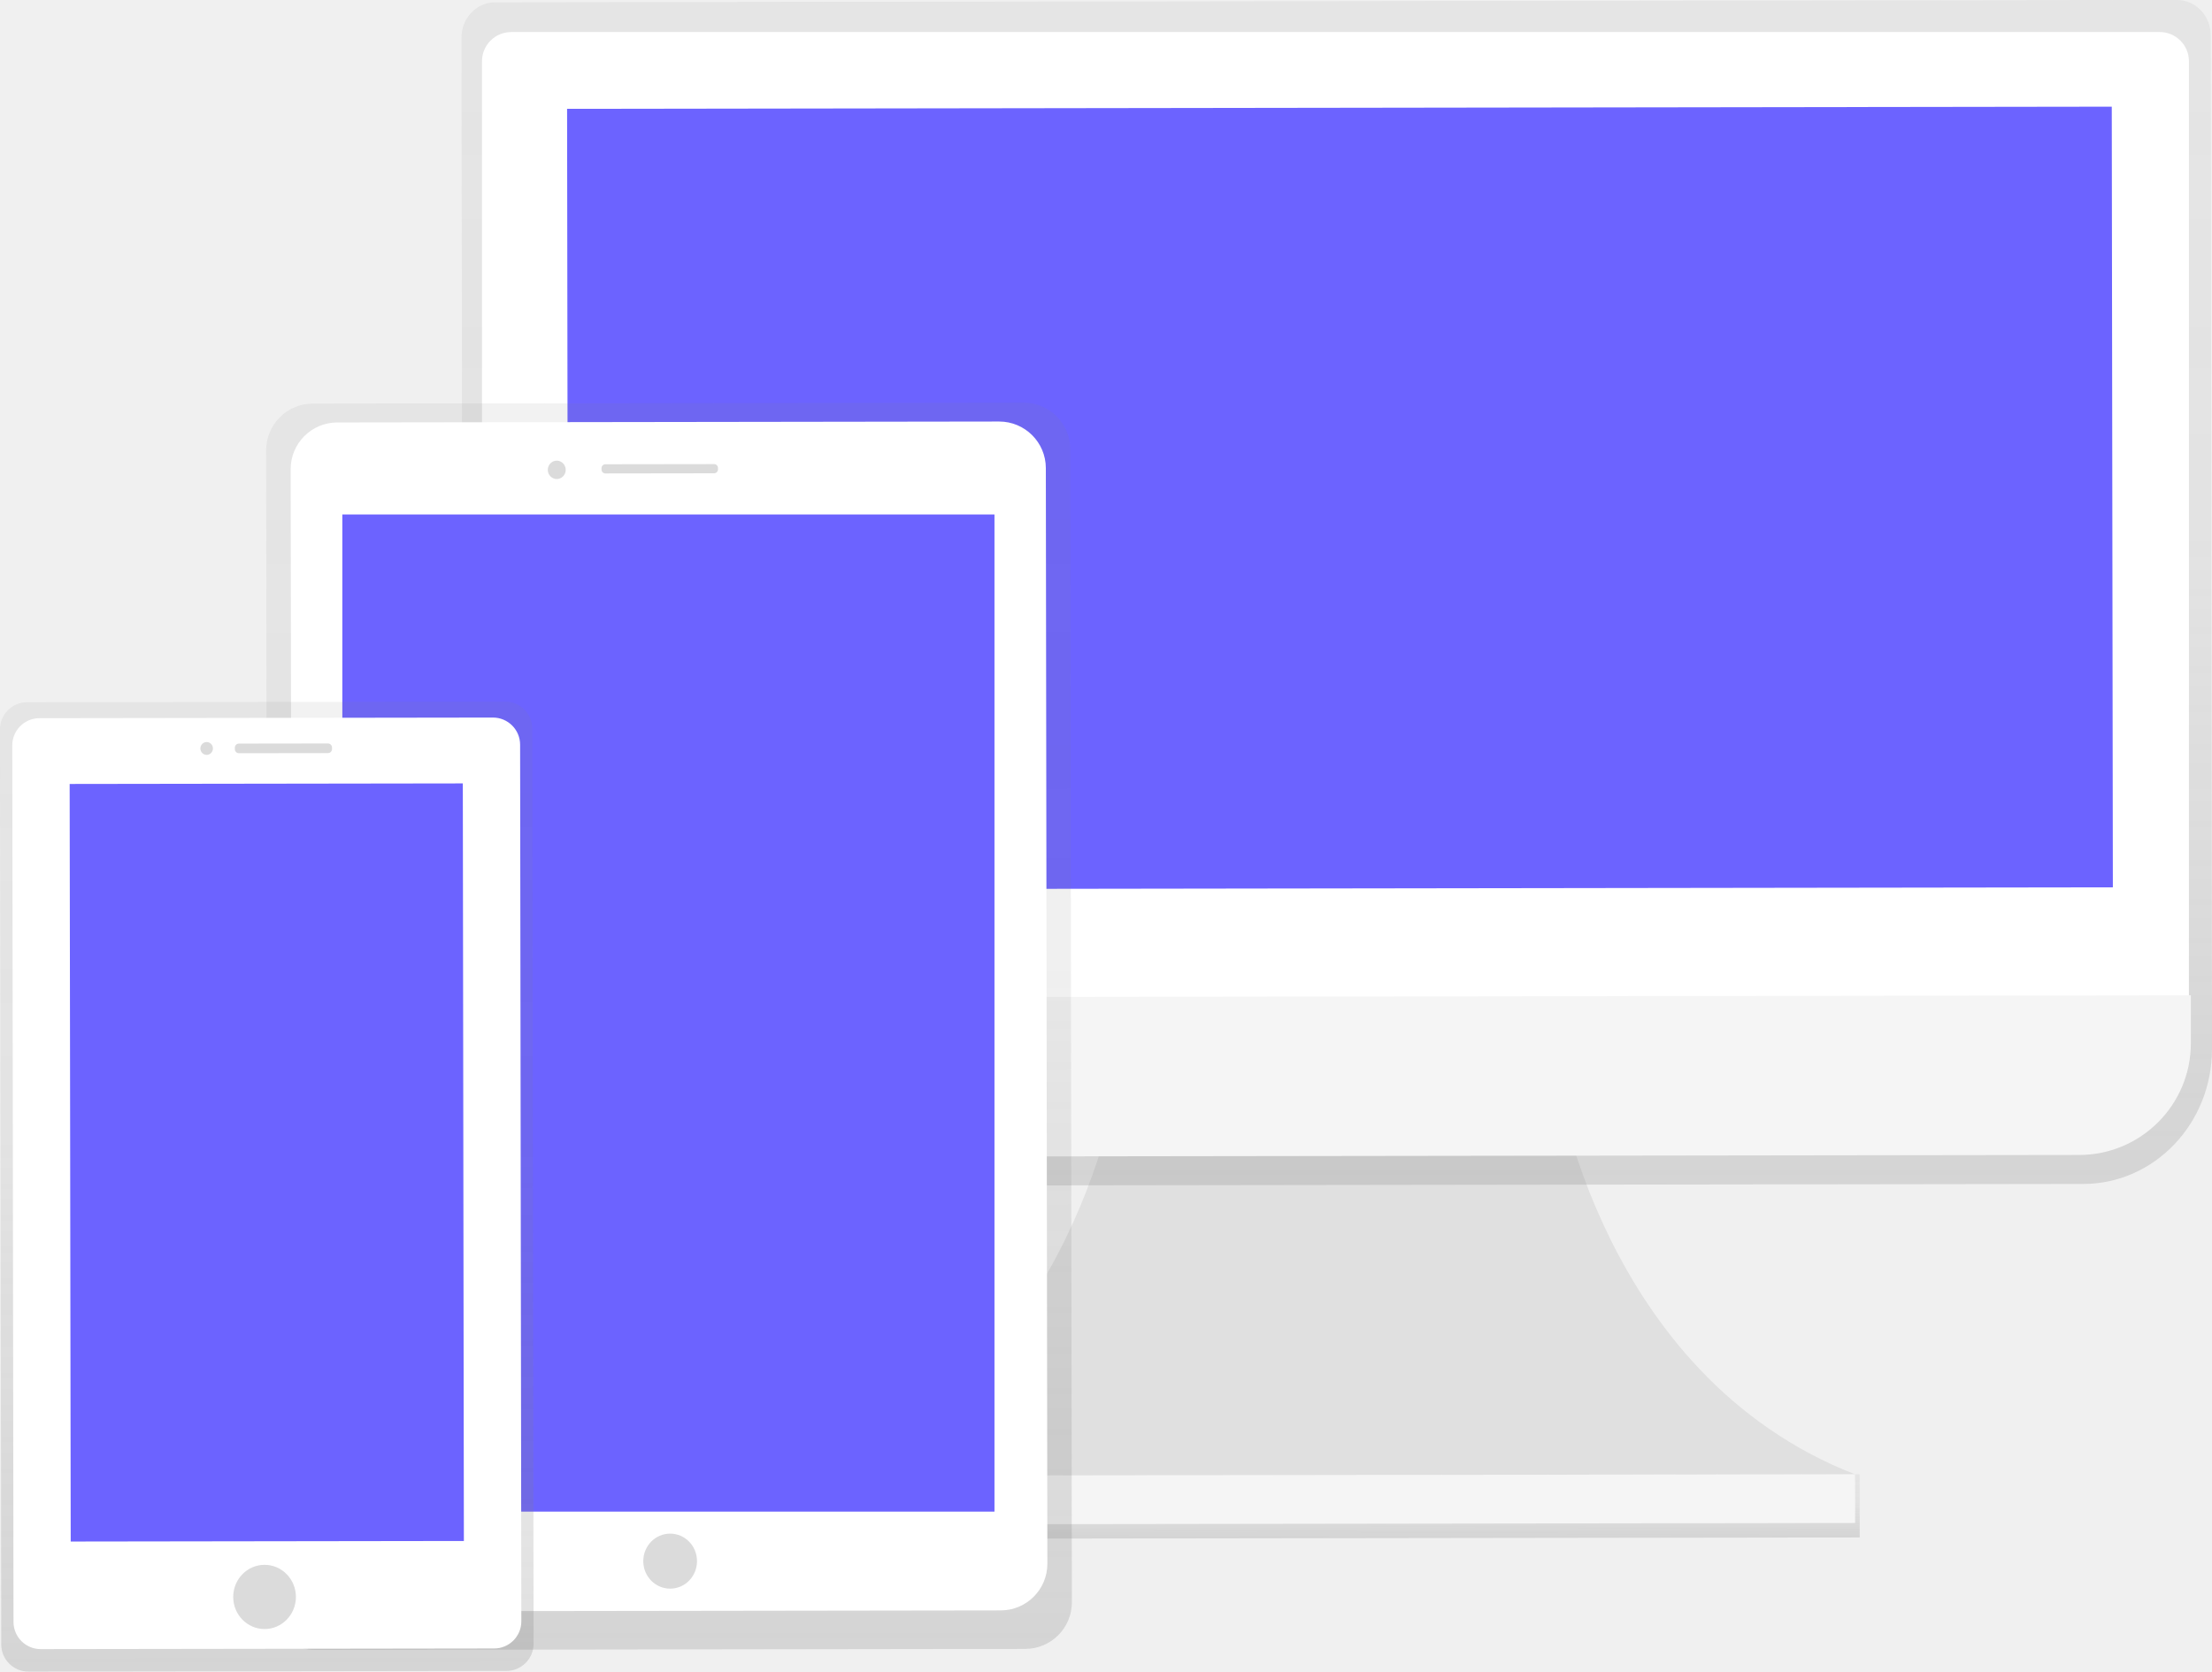
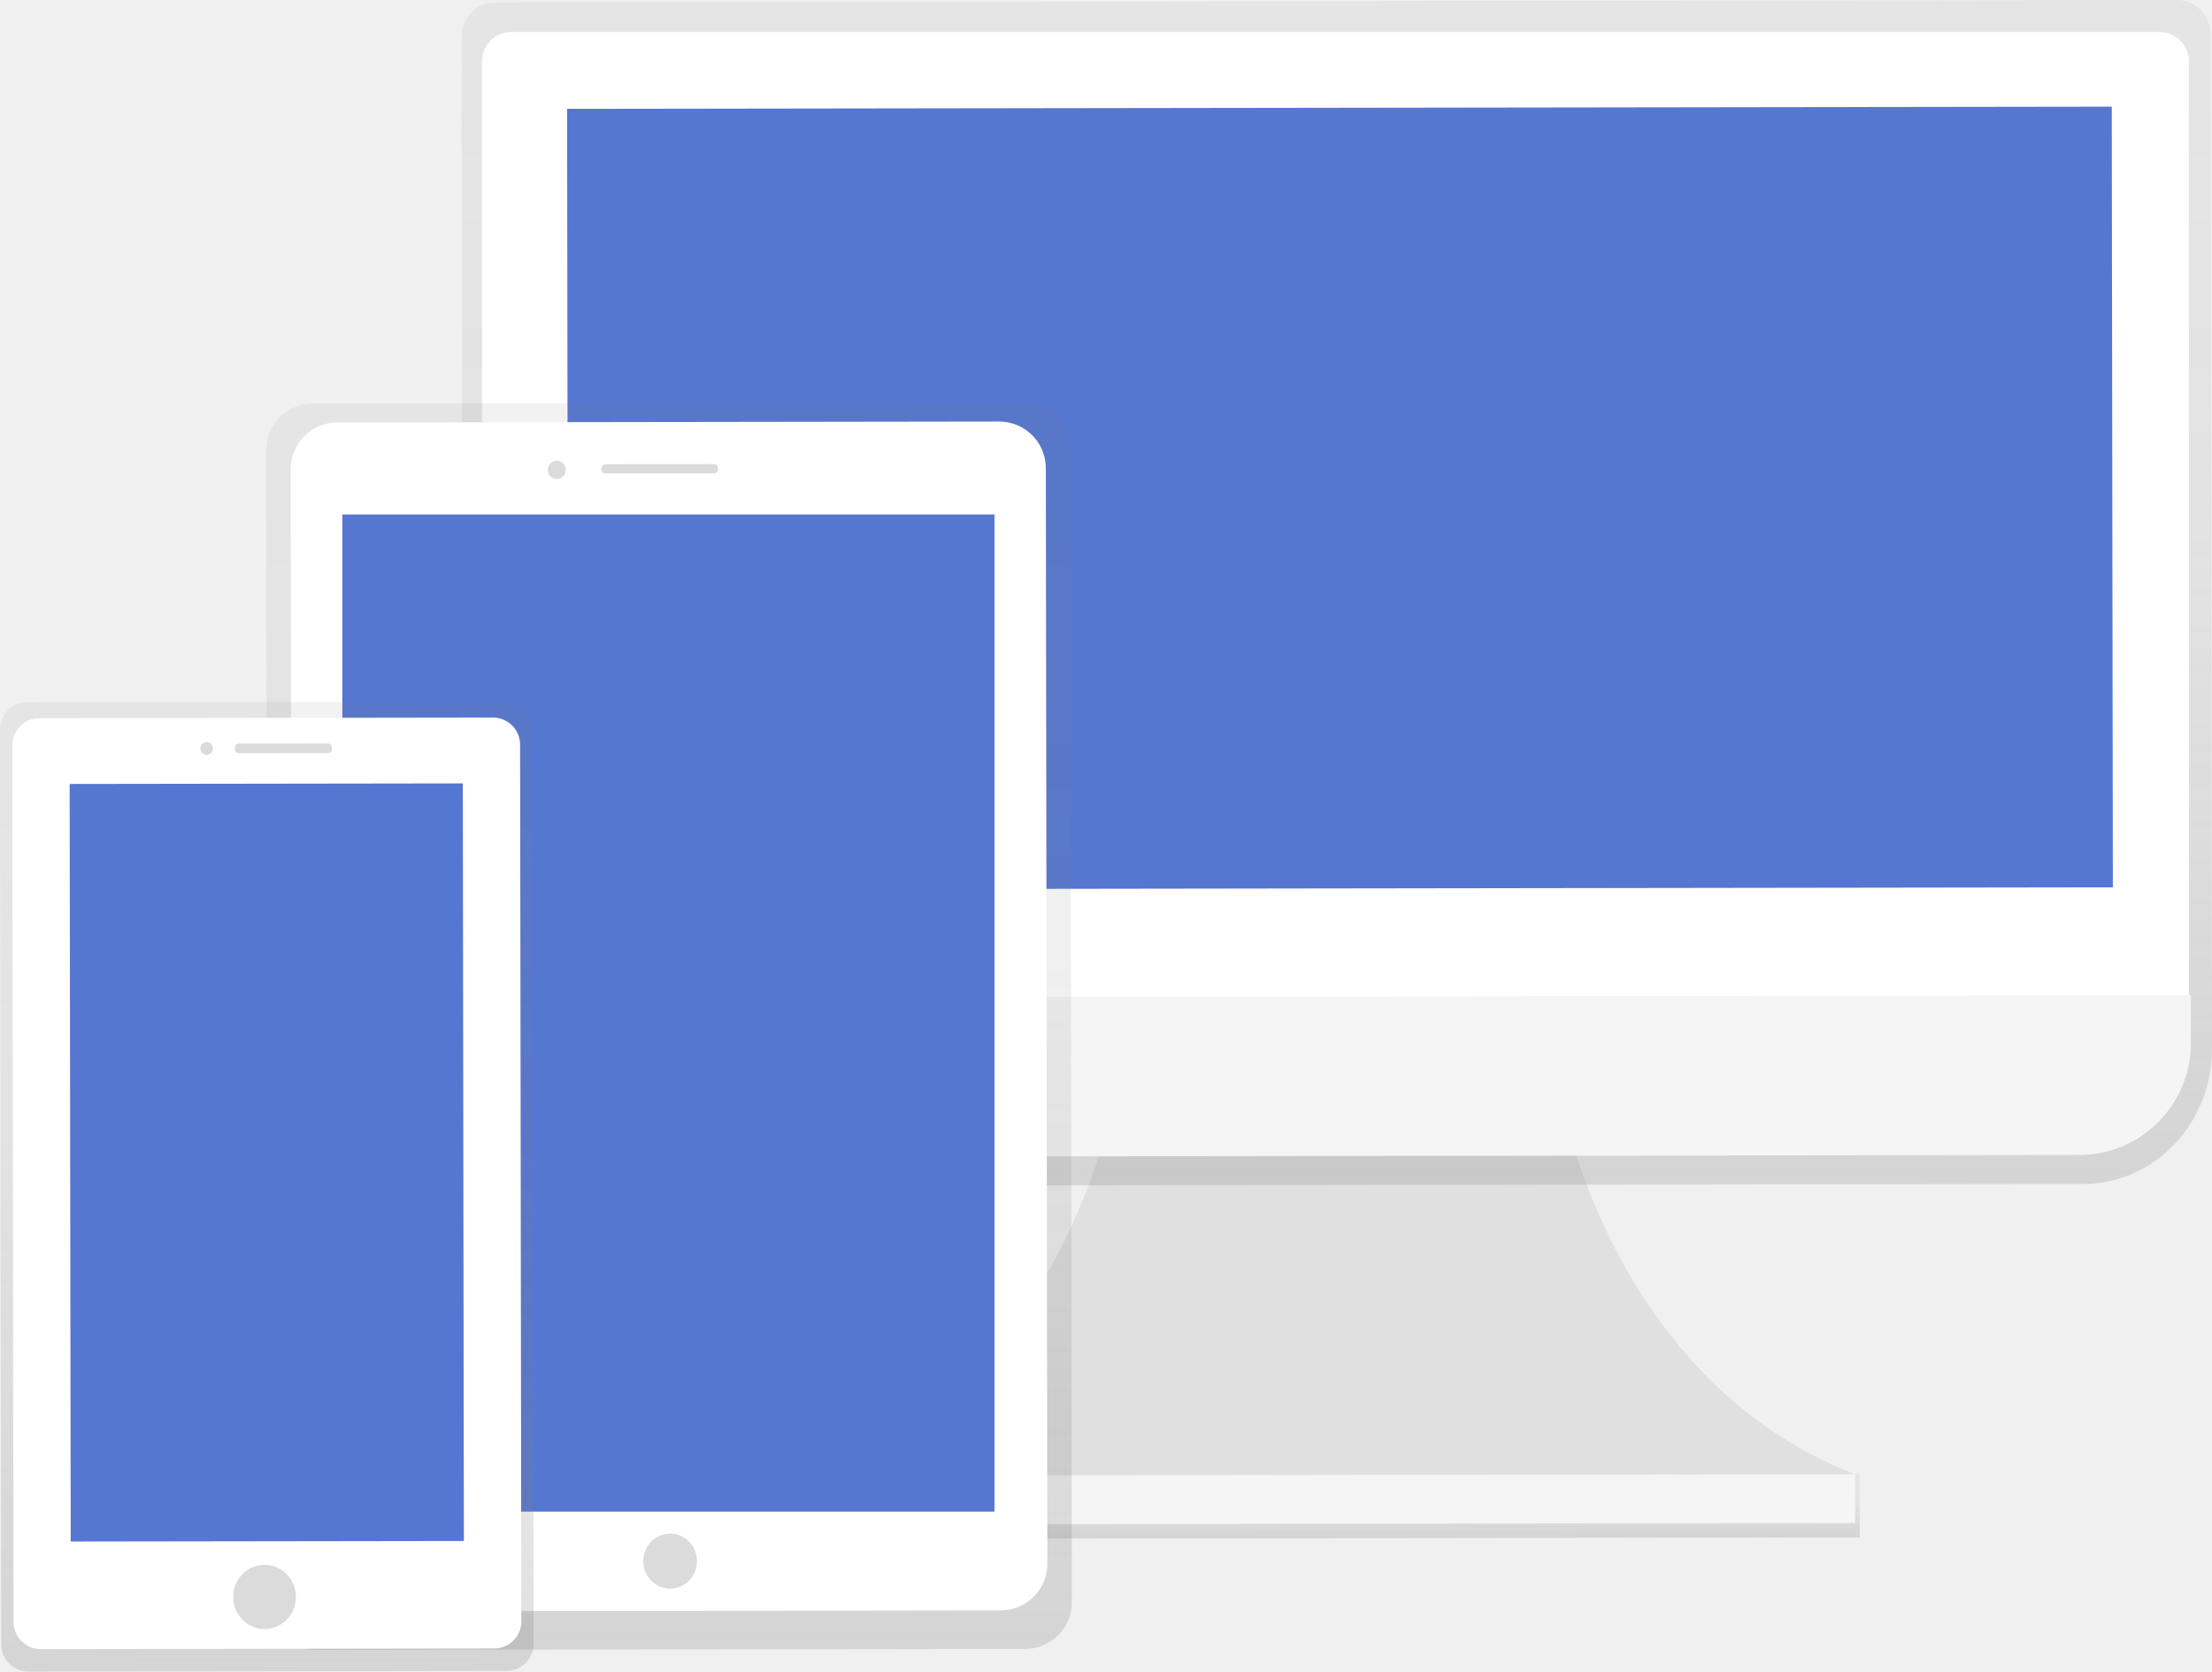
<svg xmlns="http://www.w3.org/2000/svg" xmlns:xlink="http://www.w3.org/1999/xlink" id="d2ec24bc-8034-4145-bbaa-ac0081ffc938" data-name="Layer 1" width="814.27" height="615.44" viewBox="0 0 814.27 615.44">
  <defs>
    <linearGradient id="5868a8ae-9641-4bfb-a3e0-87c9707ff455" x1="684.96" y1="708.77" x2="684.96" y2="685.5" gradientTransform="translate(0.36 -0.19)" gradientUnits="userSpaceOnUse">
      <stop offset="0" stop-color="gray" stop-opacity="0.25" />
      <stop offset="0.54" stop-color="gray" stop-opacity="0.12" />
      <stop offset="1" stop-color="gray" stop-opacity="0.1" />
    </linearGradient>
    <linearGradient id="2dc439d3-206c-40ba-88b3-0b09748d0dcc" x1="685.09" y1="578.57" x2="685.09" y2="157.81" gradientTransform="matrix(1, 0, 0, 1.04, -0.63, -19.87)" xlink:href="#5868a8ae-9641-4bfb-a3e0-87c9707ff455" />
    <linearGradient id="33b509d6-5684-4d10-a2d7-992d23792513" x1="439.04" y1="749.29" x2="439.04" y2="297.39" gradientTransform="matrix(1, 0, 0, 1.02, 0.11, -11.28)" xlink:href="#5868a8ae-9641-4bfb-a3e0-87c9707ff455" />
    <linearGradient id="c7762558-8ab5-4e43-8750-831a04cd0054" x1="439.56" y1="710.94" x2="439.56" y2="331.91" gradientTransform="matrix(1, 0, 0, 1.02, 0.11, -11.28)" gradientUnits="userSpaceOnUse">
      <stop offset="0" stop-opacity="0.09" />
      <stop offset="0.55" stop-opacity="0.07" />
      <stop offset="1" stop-opacity="0.02" />
    </linearGradient>
    <linearGradient id="fd9cbc55-269a-4233-8dd0-3aded2a6d9e7" x1="290.89" y1="757.14" x2="290.89" y2="406.12" gradientTransform="matrix(1, 0, 0, 1.02, 0.19, -12.23)" xlink:href="#5868a8ae-9641-4bfb-a3e0-87c9707ff455" />
  </defs>
  <path d="M765.64,538.41S781.71,648.5,875.73,685.08l-190.34.26-190.34.26c93.92-36.83,109.71-147,109.71-147Z" transform="translate(-192.86 -142.28)" fill="#e0e0e0" />
  <rect x="493.16" y="685.34" width="384.26" height="23.26" transform="translate(-193.82 -141.33) rotate(-0.08)" fill="url(#5868a8ae-9641-4bfb-a3e0-87c9707ff455)" />
  <rect x="495.07" y="685.34" width="380.67" height="17.94" transform="translate(-193.82 -141.33) rotate(-0.08)" fill="#f5f5f5" />
  <path d="M994.22,142.28l-619.08.85c-6.85,0-12.4,5.83-12.39,13l.48,361.19,0,12c0,27.44,21.33,49.66,47.55,49.62l548.93-.76c26.23,0,47.46-22.31,47.42-49.75l0-12-.48-361.19C1006.64,148.07,1001.07,142.27,994.22,142.28Z" transform="translate(-192.86 -142.28)" fill="url(#2dc439d3-206c-40ba-88b3-0b09748d0dcc)" />
  <path d="M381.51,153.13H988.35a10.75,10.75,0,0,1,10.75,10.75V509.16a0,0,0,0,1,0,0H370.75a0,0,0,0,1,0,0V163.88a10.75,10.75,0,0,1,10.75-10.75Z" transform="matrix(1, 0, 0, 1, -193.32, -141.33)" fill="#fff" />
  <path d="M958.26,567.51l-546,.75A41.15,41.15,0,0,1,371,527.17l0-17.57,628.35-.87,0,17.58A41.15,41.15,0,0,1,958.26,567.51Z" transform="translate(-192.86 -142.28)" fill="#f5f5f5" />
-   <rect x="401.81" y="181.96" width="568.62" height="287.41" transform="translate(-193.31 -141.33) rotate(-0.08)" fill="#6c63ff" />
+   <rect x="401.81" y="181.96" width="568.62" height="287.41" transform="translate(-193.31 -141.33) rotate(-0.08)" fill="#5576D1" />
  <rect x="291.13" y="290.71" width="296" height="458.84" rx="17.17" ry="17.17" transform="translate(-193.58 -141.67) rotate(-0.08)" fill="url(#33b509d6-5684-4d10-a2d7-992d23792513)" />
  <rect x="311.85" y="325.76" width="255.62" height="384.84" transform="translate(-193.58 -141.67) rotate(-0.08)" fill="url(#c7762558-8ab5-4e43-8750-831a04cd0054)" />
  <rect x="300.13" y="297.65" width="277.99" height="437.71" rx="17.17" ry="17.17" transform="translate(-193.57 -141.67) rotate(-0.08)" fill="#fff" />
-   <rect x="319.59" y="331.09" width="240.06" height="367.12" transform="matrix(1, 0, 0, 1, -193.57, -141.67)" fill="#6c63ff" />
+   <rect x="319.59" y="331.09" width="240.06" height="367.12" transform="matrix(1, 0, 0, 1, -193.57, -141.67)" fill="#5576D1" />
  <ellipse cx="440.54" cy="716.44" rx="9.89" ry="10.13" transform="matrix(1, 0, 0, 1, -193.85, -141.67)" fill="#dbdbdb" />
  <ellipse cx="397.81" cy="315.27" rx="3.3" ry="3.38" transform="translate(-193.3 -141.73) rotate(-0.08)" fill="#dbdbdb" />
  <rect x="414.29" y="313.19" width="42.87" height="3.38" rx="1.43" ry="1.43" transform="translate(-193.3 -141.68) rotate(-0.08)" fill="#dbdbdb" />
  <rect x="193.08" y="400.71" width="195.96" height="356.89" rx="10" ry="10" transform="translate(-193.66 -141.88) rotate(-0.08)" fill="url(#fd9cbc55-269a-4233-8dd0-3aded2a6d9e7)" />
  <rect x="197.6" y="406.59" width="186.94" height="342.74" rx="10" ry="10" transform="translate(-193.66 -141.88) rotate(-0.08)" fill="#fff" />
-   <rect x="218.69" y="430.82" width="144.73" height="278.92" transform="translate(-193.65 -141.88) rotate(-0.08)" fill="#6c63ff" />
+   <rect x="218.69" y="430.82" width="144.73" height="278.92" transform="translate(-193.65 -141.88) rotate(-0.08)" fill="#5576D1" />
  <ellipse cx="291.26" cy="729.83" rx="11.54" ry="11.82" transform="matrix(1, 0, 0, 1, -193.87, -141.88)" fill="#dbdbdb" />
  <ellipse cx="268.93" cy="417.85" rx="2.31" ry="2.36" transform="translate(-193.44 -141.91) rotate(-0.08)" fill="#dbdbdb" />
  <rect x="279.31" y="416.03" width="35.77" height="3.55" rx="1.5" ry="1.5" transform="translate(-193.44 -141.87) rotate(-0.08)" fill="#dbdbdb" />
</svg>
